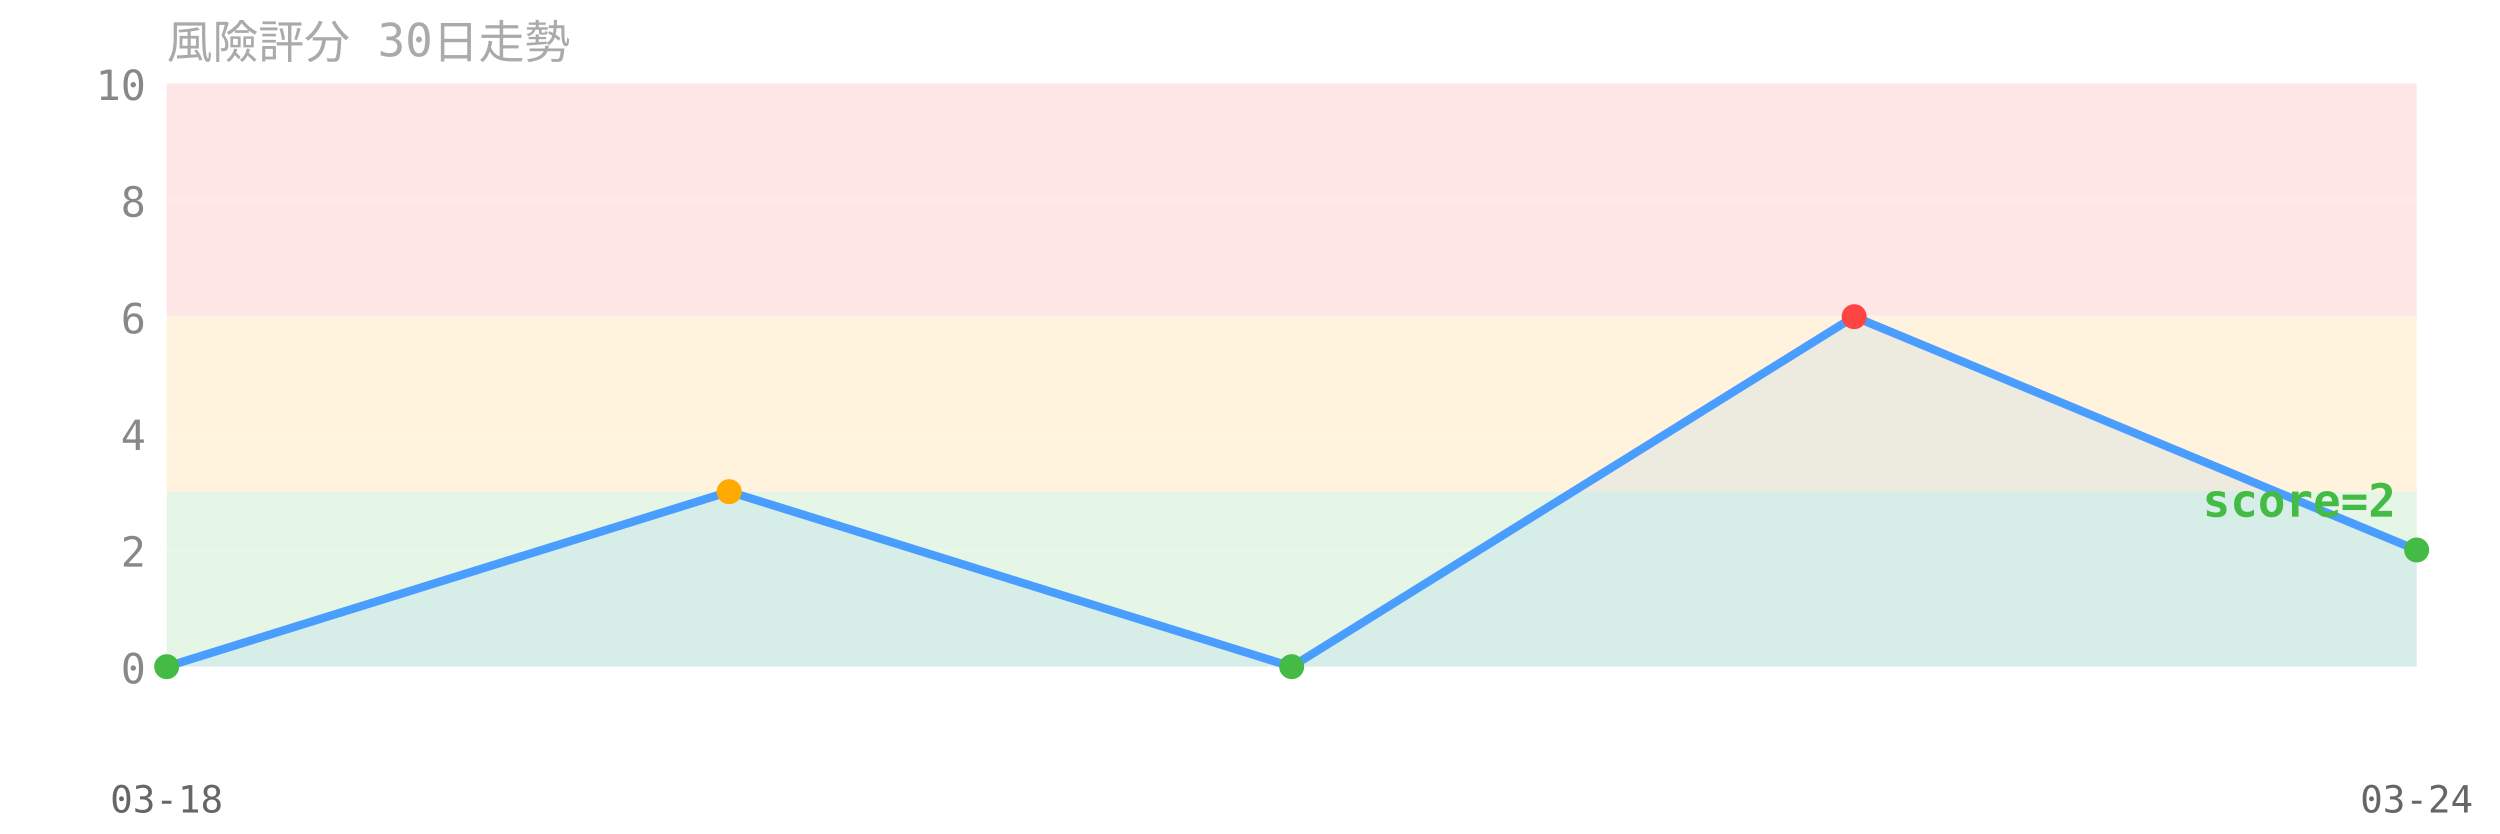
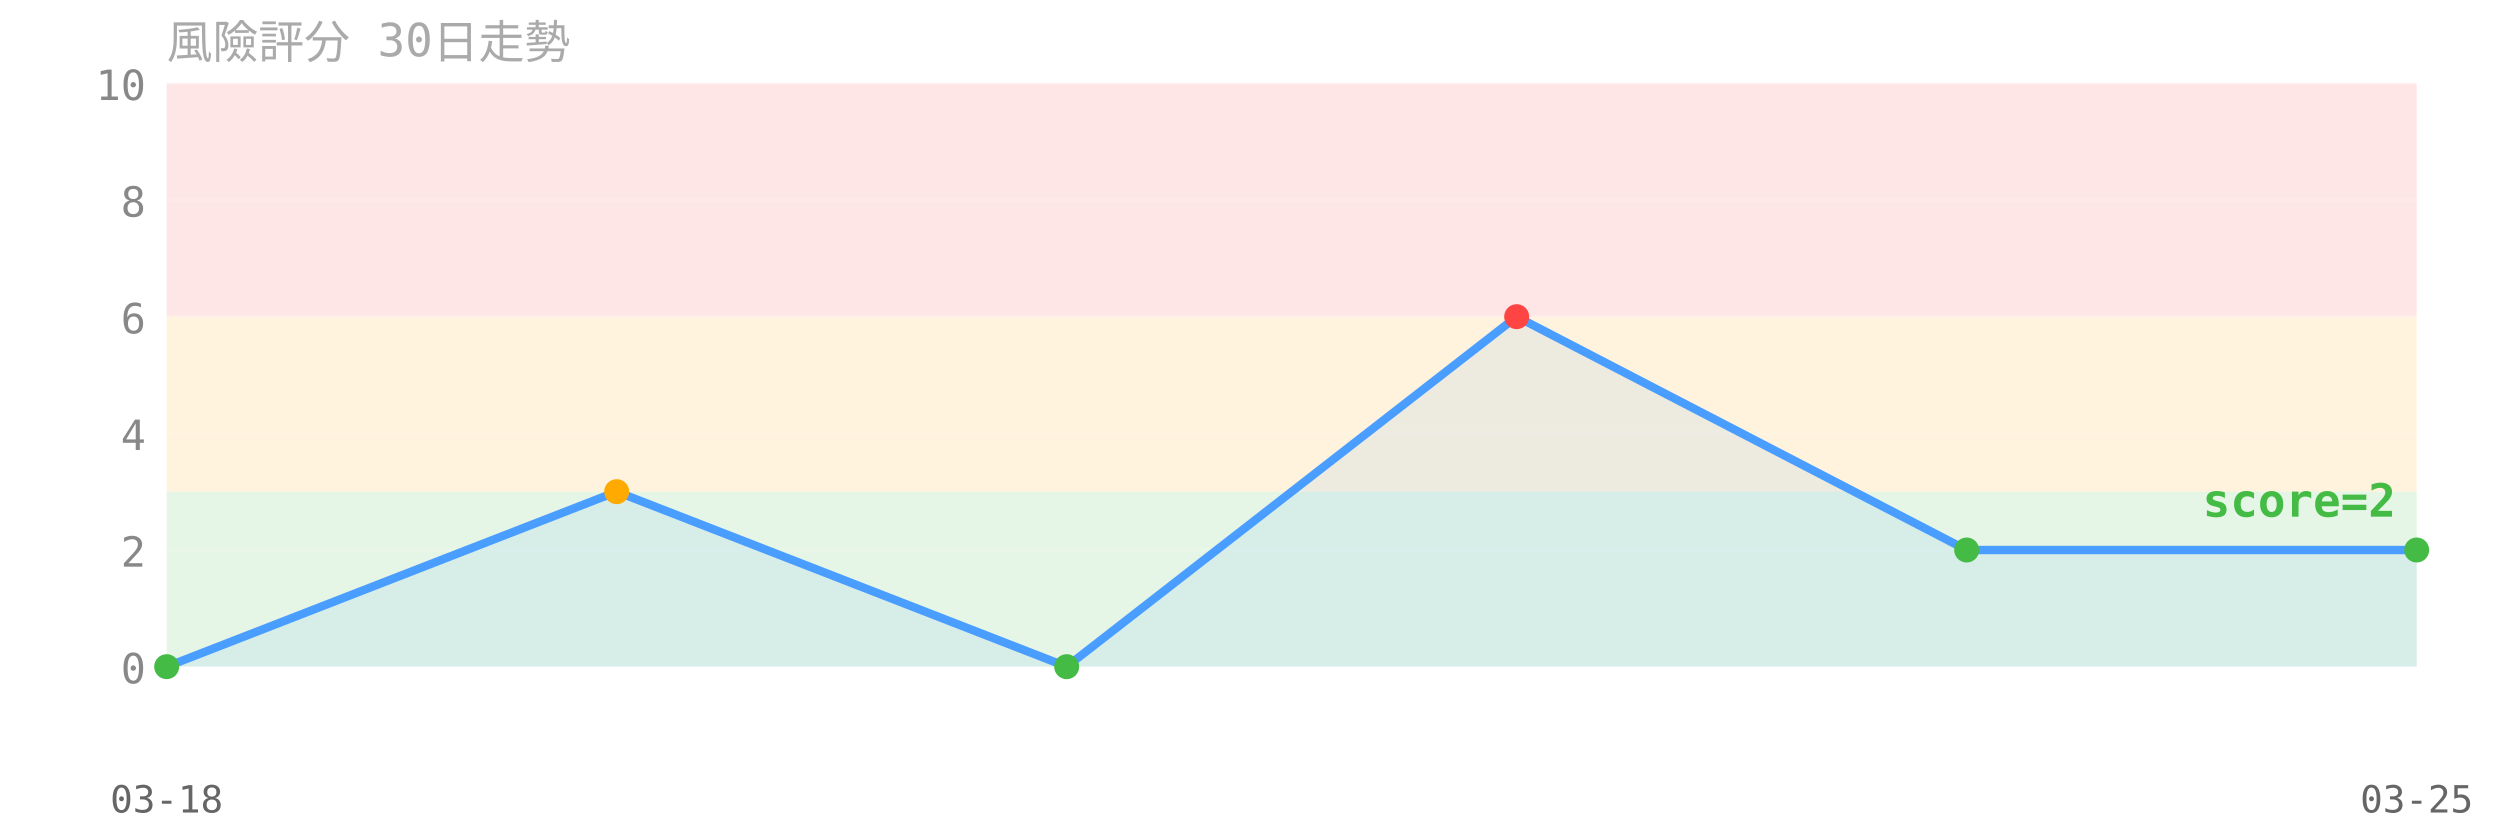
<svg xmlns="http://www.w3.org/2000/svg" width="600" height="200" style="background:#0b0f19;font-family:monospace">
  <rect x="40" y="20.0" width="540" height="56.0" fill="#ff444422" />
  <rect x="40" y="76.0" width="540" height="42.0" fill="#ffaa0022" />
  <rect x="40" y="118.0" width="540" height="42.0" fill="#44bb4422" />
  <line x1="40" y1="160.0" x2="580" y2="160.0" stroke="#ffffff18" stroke-width="1" />
  <text x="35" y="164.0" fill="#888" font-size="10" text-anchor="end">0</text>
  <line x1="40" y1="132.0" x2="580" y2="132.0" stroke="#ffffff18" stroke-width="1" />
  <text x="35" y="136.0" fill="#888" font-size="10" text-anchor="end">2</text>
  <line x1="40" y1="104.0" x2="580" y2="104.0" stroke="#ffffff18" stroke-width="1" />
  <text x="35" y="108.0" fill="#888" font-size="10" text-anchor="end">4</text>
  <line x1="40" y1="76.0" x2="580" y2="76.0" stroke="#ffffff18" stroke-width="1" />
  <text x="35" y="80.0" fill="#888" font-size="10" text-anchor="end">6</text>
  <line x1="40" y1="48.0" x2="580" y2="48.0" stroke="#ffffff18" stroke-width="1" />
  <text x="35" y="52.0" fill="#888" font-size="10" text-anchor="end">8</text>
  <line x1="40" y1="20.0" x2="580" y2="20.0" stroke="#ffffff18" stroke-width="1" />
  <text x="35" y="24.0" fill="#888" font-size="10" text-anchor="end">10</text>
-   <polyline points="40.0,160.0 175.0,118.0 310.0,160.0 445.0,76.0 580.0,132.0" fill="none" stroke="#4a9eff" stroke-width="2" stroke-linejoin="round" />
-   <polygon points="40.0,160.0 40.0,160.0 175.0,118.0 310.0,160.0 445.0,76.0 580.0,132.0 580.0,160.0" fill="#4a9eff18" />
+   <polyline points="40.0,160.0 148.0,118.0 256.0,160.0 364.0,76.0 472.0,132.0 580.0,132.0" fill="none" stroke="#4a9eff" stroke-width="2" stroke-linejoin="round" />
+   <polygon points="40.0,160.0 40.0,160.0 148.0,118.0 256.0,160.0 364.0,76.0 472.0,132.0 580.0,132.0 580.0,160.0" fill="#4a9eff18" />
  <circle cx="40.0" cy="160.0" r="3" fill="#44bb44" />
-   <circle cx="175.0" cy="118.0" r="3" fill="#ffaa00" />
-   <circle cx="310.0" cy="160.0" r="3" fill="#44bb44" />
-   <circle cx="445.0" cy="76.0" r="3" fill="#ff4444" />
+   <circle cx="148.0" cy="118.0" r="3" fill="#ffaa00" />
+   <circle cx="256.0" cy="160.0" r="3" fill="#44bb44" />
+   <circle cx="364.0" cy="76.0" r="3" fill="#ff4444" />
+   <circle cx="472.0" cy="132.0" r="3" fill="#44bb44" />
  <circle cx="580.0" cy="132.0" r="3" fill="#44bb44" />
  <text x="40.0" y="195" fill="#666" font-size="9" text-anchor="middle">03-18</text>
-   <text x="580.0" y="195" fill="#666" font-size="9" text-anchor="middle">03-24</text>
+   <text x="580.0" y="195" fill="#666" font-size="9" text-anchor="middle">03-25</text>
  <text x="575.0" y="124.0" fill="#44bb44" font-size="11" text-anchor="end" font-weight="bold">score=2</text>
  <text x="40" y="14" fill="#aaa" font-size="11">風險評分 30日走勢</text>
</svg>
